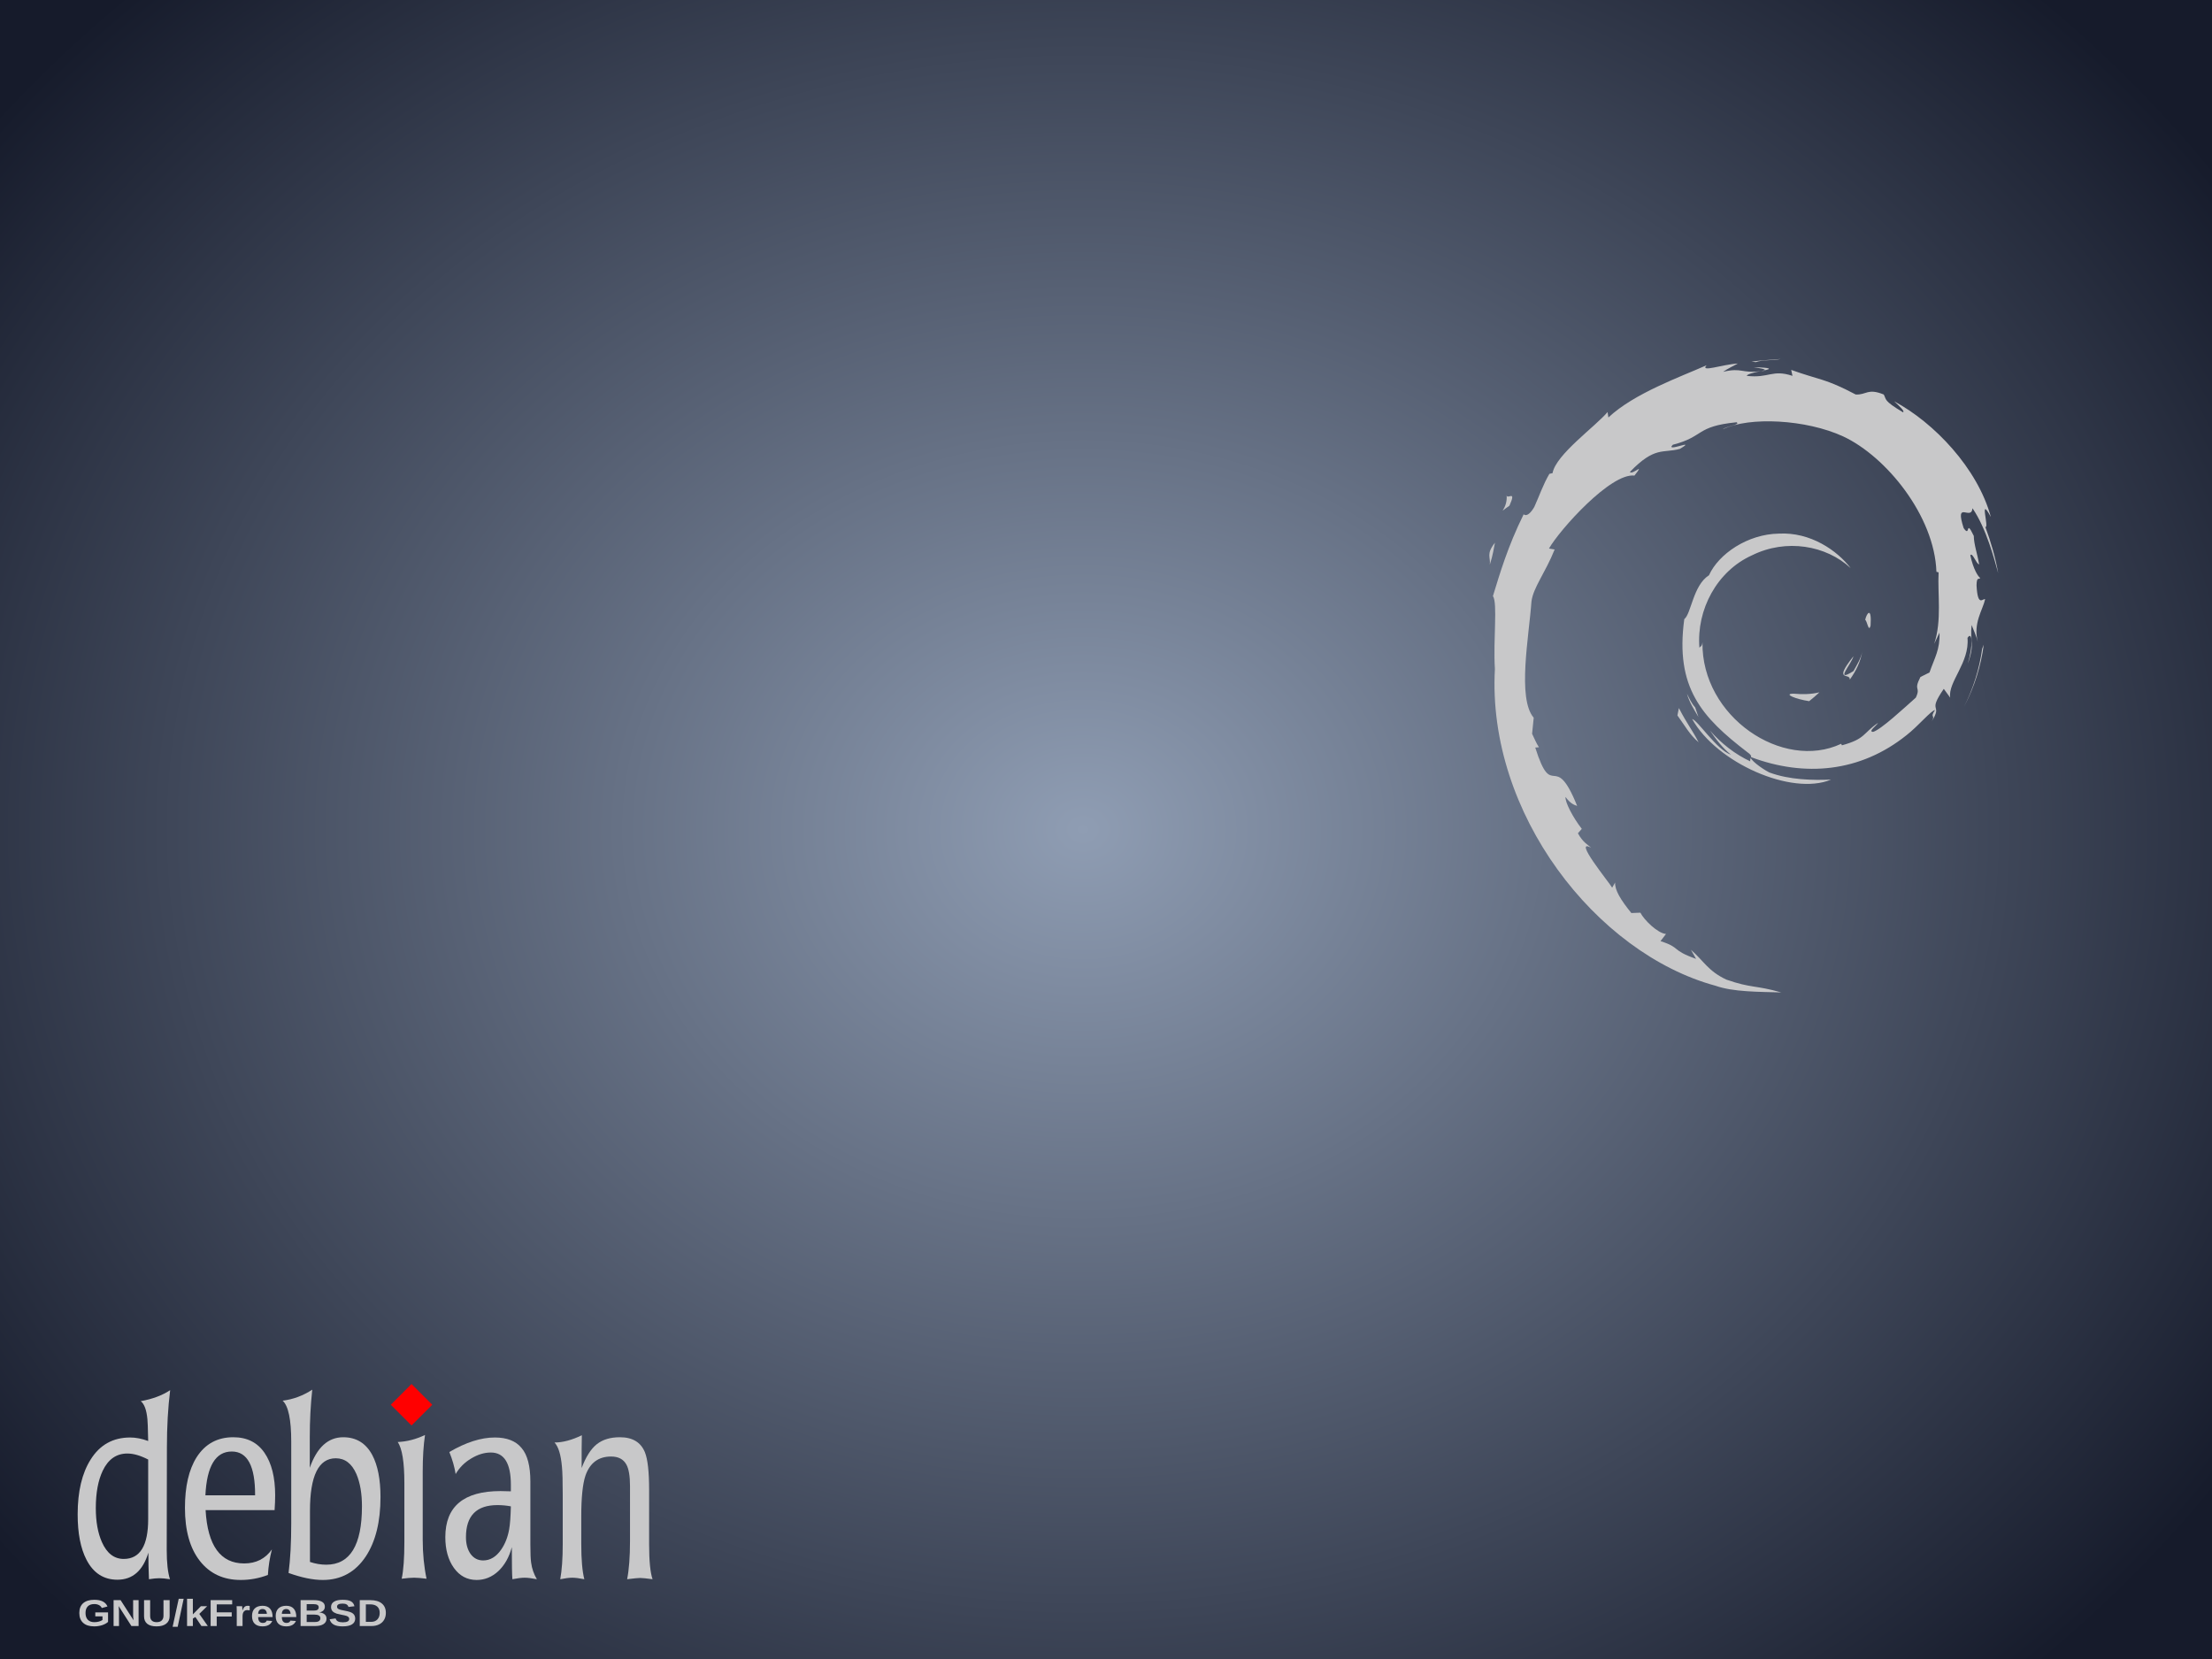
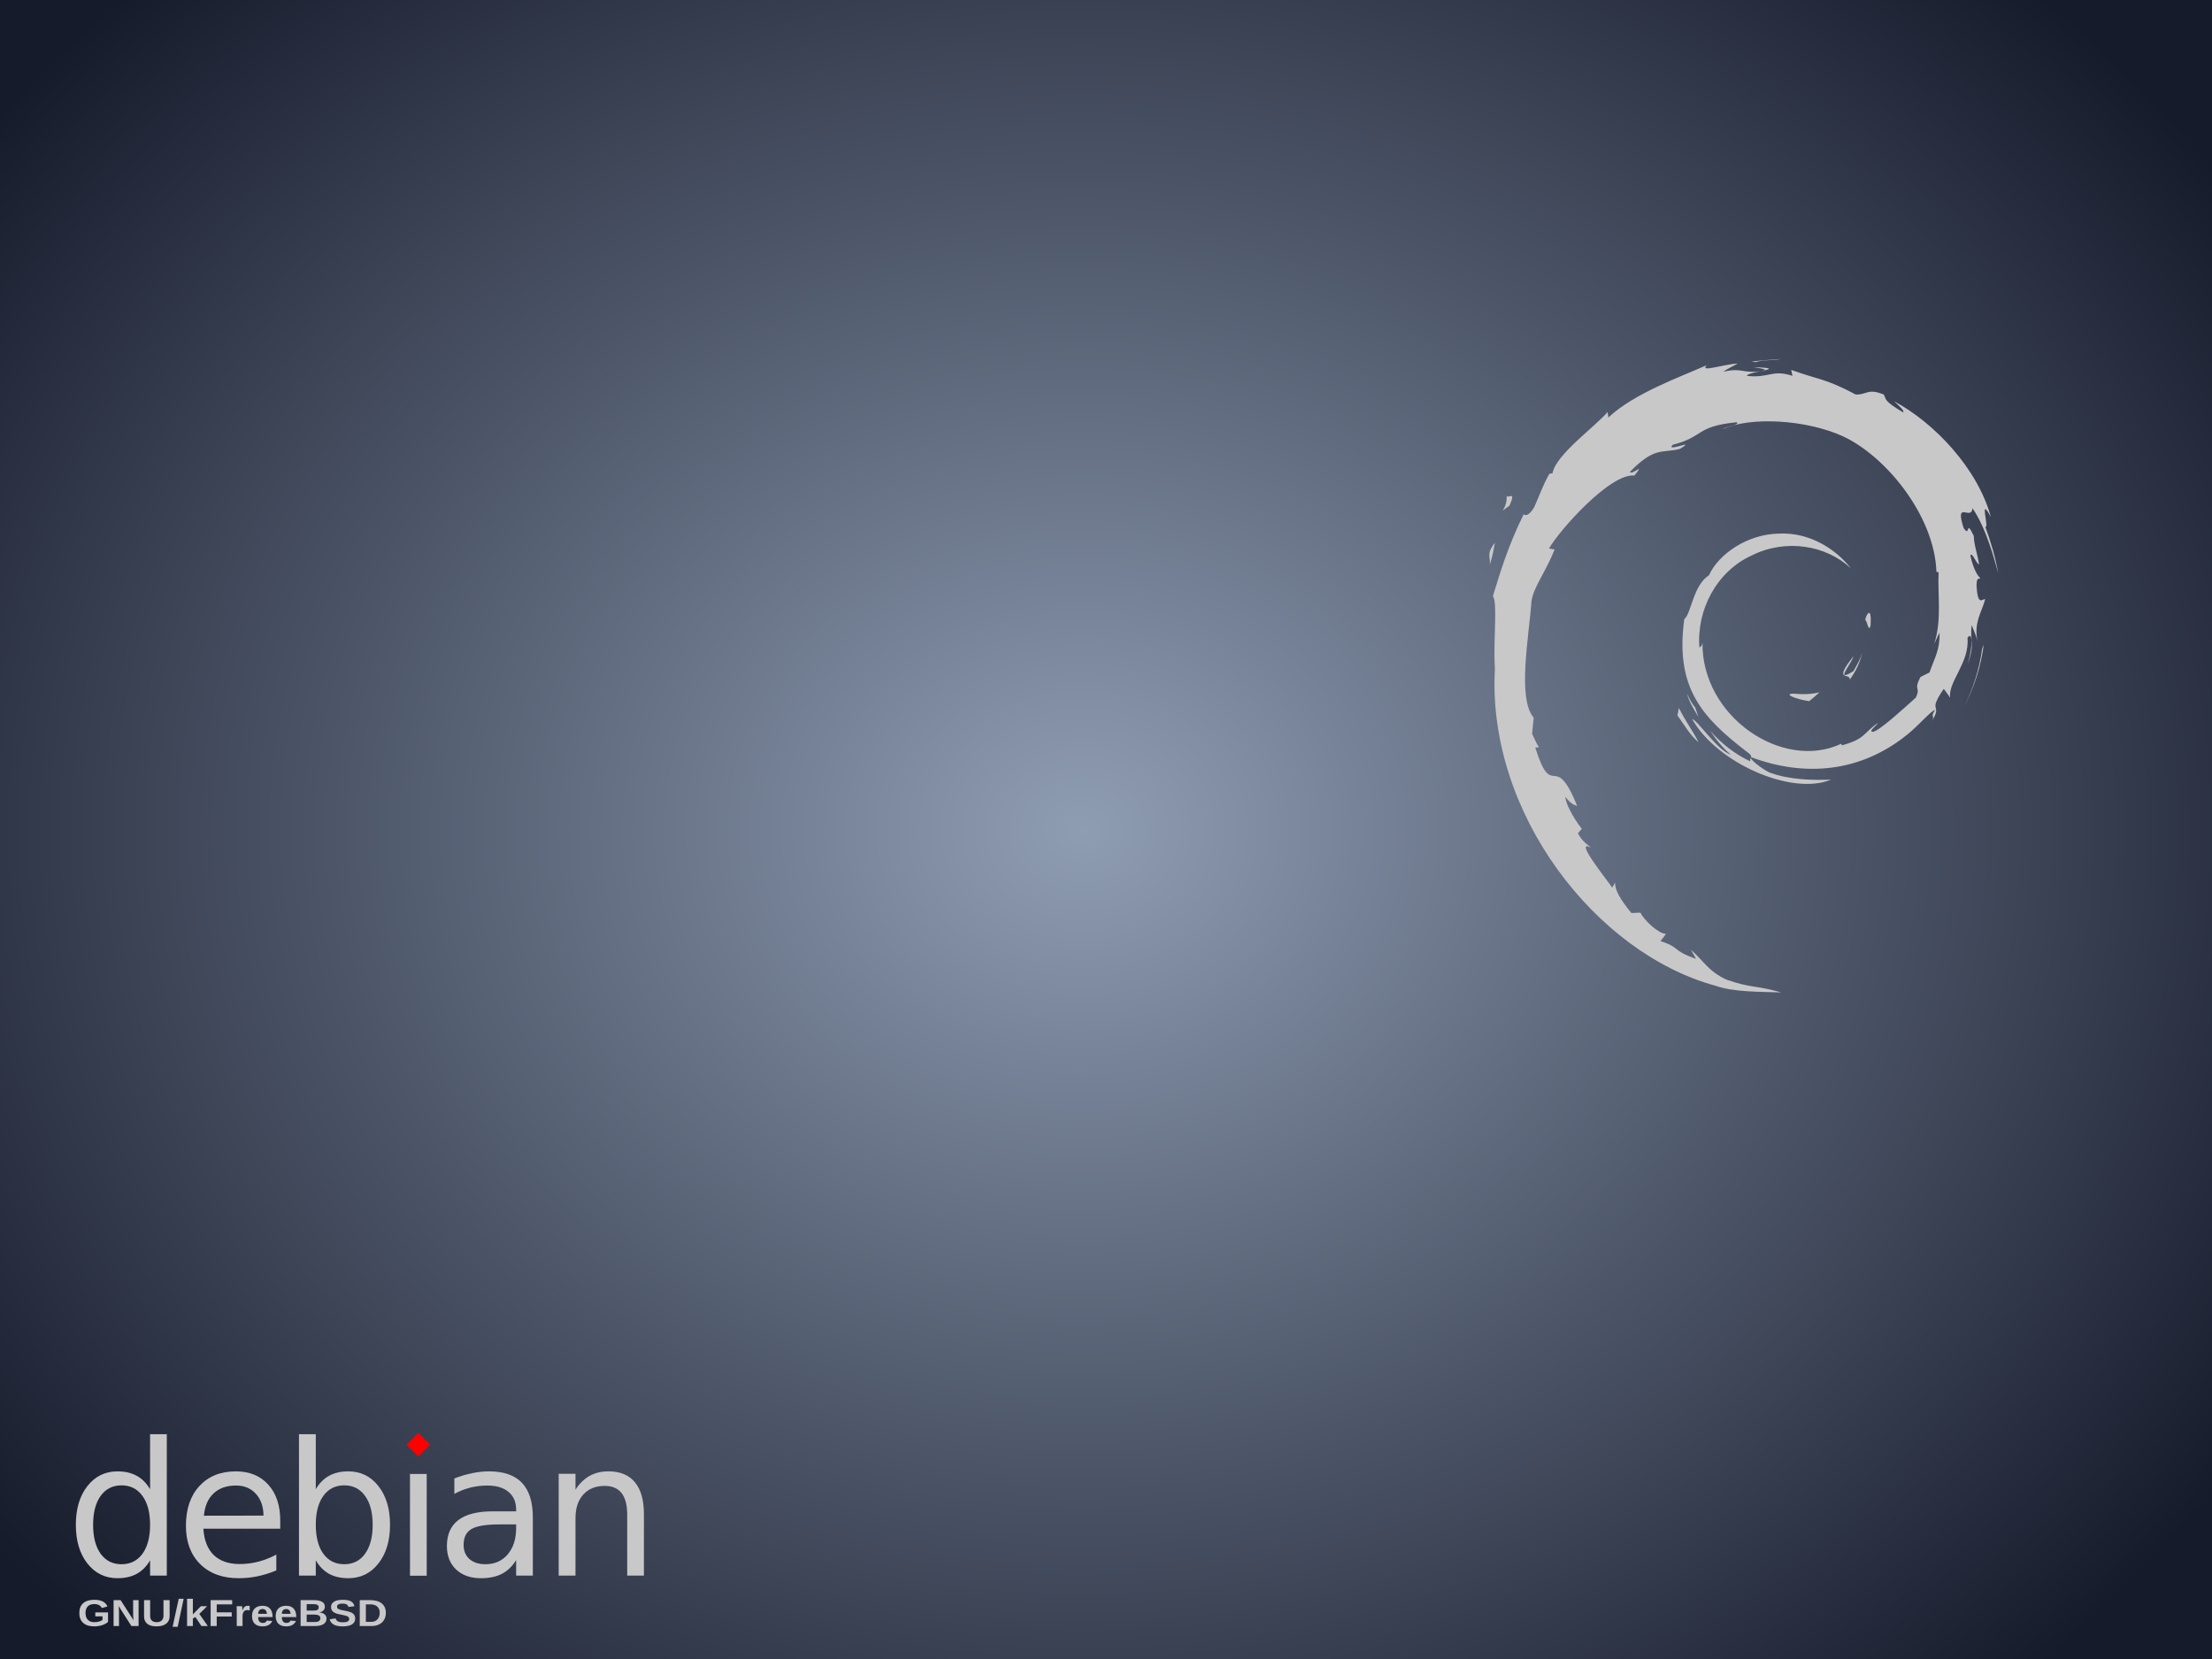
- <svg xmlns="http://www.w3.org/2000/svg" xmlns:xlink="http://www.w3.org/1999/xlink" id="svg3044" version="1.1" width="640" height="480">
+ <svg xmlns="http://www.w3.org/2000/svg" xmlns:xlink="http://www.w3.org/1999/xlink" version="1.2" width="640" height="480" id="svg3044">
  <defs id="defs3048">
-     <radialGradient xlink:href="#linearGradient3755" id="radialGradient3765" cx="943.934" cy="580.806" fx="943.934" fy="580.806" r="960" gradientTransform="matrix(1.244891,0,0,0.8766271,-235.0949,-56.78839)" gradientUnits="userSpaceOnUse" />
+     <radialGradient cx="943.934" cy="580.806" r="960" fx="943.934" fy="580.806" id="radialGradient3765" xlink:href="#linearGradient3755" gradientUnits="userSpaceOnUse" gradientTransform="matrix(1.244891,0,0,0.8766271,-235.0949,-56.78839)" />
    <linearGradient id="linearGradient3755">
-       <stop style="stop-color:#8f9db3;stop-opacity:1;" offset="0" id="stop3757" />
-       <stop style="stop-color:#161b2b;stop-opacity:1;" offset="1" id="stop3759" />
+       <stop id="stop3757" style="stop-color:#8f9db3;stop-opacity:1" offset="0" />
+       <stop id="stop3759" style="stop-color:#161b2b;stop-opacity:1" offset="1" />
    </linearGradient>
-     <radialGradient r="960" fy="580.806" fx="943.934" cy="580.806" cx="943.934" gradientTransform="matrix(0.4149636,0,0,0.3506509,-78.36497,36.33974)" gradientUnits="userSpaceOnUse" id="radialGradient3088-8" xlink:href="#linearGradient3755-8" />
+     <radialGradient cx="943.934" cy="580.806" r="960" fx="943.934" fy="580.806" id="radialGradient3088-8" xlink:href="#linearGradient3755-8" gradientUnits="userSpaceOnUse" gradientTransform="matrix(0.4149636,0,0,0.3506509,-78.36497,36.33974)" />
    <linearGradient id="linearGradient3755-8">
-       <stop style="stop-color:#8f9db3;stop-opacity:1;" offset="0" id="stop3757-2" />
-       <stop style="stop-color:#161b2b;stop-opacity:1;" offset="1" id="stop3759-7" />
+       <stop id="stop3757-2" style="stop-color:#8f9db3;stop-opacity:1" offset="0" />
+       <stop id="stop3759-7" style="stop-color:#161b2b;stop-opacity:1" offset="1" />
    </linearGradient>
-     <radialGradient xlink:href="#linearGradient3755-8" id="radialGradient6097" gradientUnits="userSpaceOnUse" gradientTransform="matrix(0.4149636,0,0,0.3506509,-78.36497,36.33974)" cx="943.934" cy="580.806" fx="943.934" fy="580.806" r="960" />
+     <radialGradient cx="943.934" cy="580.806" r="960" fx="943.934" fy="580.806" id="radialGradient6097" xlink:href="#linearGradient3755-8" gradientUnits="userSpaceOnUse" gradientTransform="matrix(0.4149636,0,0,0.3506509,-78.36497,36.33974)" />
  </defs>
  <g id="layer1" />
  <g id="layer2">
-     <flowRoot xml:space="preserve" id="flowRoot5221" style="fill:black;stroke:none;stroke-opacity:1;stroke-width:1px;stroke-linejoin:miter;stroke-linecap:butt;fill-opacity:1;font-family:LaudatioC;font-style:normal;font-weight:normal;font-size:40px;line-height:125%;letter-spacing:0px;word-spacing:0px;-inkscape-font-specification:LaudatioC;font-stretch:normal;font-variant:normal">
+     <flowRoot id="flowRoot5221" xml:space="preserve" style="font-size:40px;font-style:normal;font-variant:normal;font-weight:normal;font-stretch:normal;line-height:125%;letter-spacing:0px;word-spacing:0px;fill:#000000;fill-opacity:1;stroke:none">
      <flowRegion id="flowRegion5223">
-         <rect id="rect5225" width="168.814" height="96.61" x="231.864" y="-151.525" />
+         <rect width="168.814" height="96.61" x="231.864" y="-151.525" id="rect5225" />
      </flowRegion>
      <flowPara id="flowPara5227" />
    </flowRoot>
-     <g style="opacity:1" id="g5305">
-       <rect y="0" x="0" height="480" width="640" id="rect2985" style="fill:url(#radialGradient6097);fill-opacity:1;stroke:none" />
+     <g id="g5305">
+       <rect width="640" height="480" x="0" y="0" id="rect2985" style="fill:url(#radialGradient6097);fill-opacity:1;stroke:none" />
    </g>
-     <g style="opacity:1;fill:#c8c8c9;fill-opacity:1;overflow:visible" id="g3946" transform="matrix(1.718729,0,0,1.718729,431.0503,100.7455)">
+     <g transform="matrix(1.345995,0,0,1.345995,-795.7378,-965.8057)" id="text3004" style="font-size:12px;font-style:normal;font-variant:normal;font-weight:normal;font-stretch:normal;line-height:125%;letter-spacing:0px;word-spacing:0px;fill:#c8c8c9;fill-opacity:1;stroke:none;font-family:Ubuntu;-inkscape-font-specification:Ubuntu">
+       <path d="m 623.45,1037.666 0,-11.836 3.594,0 0,30.391 -3.594,0 0,-3.281 c -0.755,1.302 -1.712,2.272 -2.871,2.91 -1.146,0.625 -2.526,0.938 -4.141,0.938 -2.643,0 -4.798,-1.055 -6.465,-3.164 -1.654,-2.109 -2.48,-4.883 -2.48,-8.32 -10e-6,-3.438 0.827,-6.211 2.48,-8.32 1.667,-2.109 3.822,-3.164 6.465,-3.164 1.615,0 2.995,0.319 4.141,0.957 1.159,0.625 2.116,1.589 2.871,2.891 m -12.246,7.637 c 0,2.643 0.54,4.72 1.621,6.231 1.094,1.497 2.591,2.246 4.492,2.246 1.901,0 3.398,-0.749 4.492,-2.246 1.094,-1.51 1.641,-3.587 1.641,-6.231 -2e-5,-2.643 -0.547,-4.713 -1.641,-6.211 -1.094,-1.51 -2.591,-2.266 -4.492,-2.266 -1.901,0 -3.398,0.755 -4.492,2.266 -1.081,1.497 -1.621,3.568 -1.621,6.211" id="path4592" style="font-size:40px;letter-spacing:-1.73px;fill:#c8c8c9;font-family:Linux Libertine;-inkscape-font-specification:Linux Libertine" />
+       <path d="m 651.427,1044.385 0,1.758 -16.523,0 c 0.156,2.474 0.898,4.362 2.227,5.664 1.341,1.289 3.203,1.934 5.586,1.934 1.38,0 2.715,-0.169 4.004,-0.508 1.302,-0.339 2.591,-0.846 3.867,-1.523 l 0,3.398 c -1.289,0.547 -2.611,0.964 -3.965,1.25 -1.354,0.286 -2.728,0.43 -4.121,0.43 -3.49,0 -6.257,-1.016 -8.301,-3.047 -2.031,-2.031 -3.047,-4.779 -3.047,-8.242 0,-3.581 0.964,-6.419 2.891,-8.516 1.94,-2.109 4.551,-3.164 7.832,-3.164 2.943,0 5.267,0.951 6.973,2.852 1.719,1.888 2.578,4.46 2.578,7.715 m -3.594,-1.055 c -0.026,-1.966 -0.579,-3.535 -1.66,-4.707 -1.068,-1.172 -2.487,-1.758 -4.258,-1.758 -2.005,10e-5 -3.613,0.567 -4.824,1.699 -1.198,1.133 -1.888,2.728 -2.07,4.785 l 12.812,-0.02" id="path4594" style="font-size:40px;letter-spacing:-1.73px;fill:#c8c8c9;font-family:Linux Libertine;-inkscape-font-specification:Linux Libertine" />
+       <path d="m 671.298,1045.303 c -2e-5,-2.643 -0.547,-4.713 -1.641,-6.211 -1.081,-1.51 -2.572,-2.266 -4.473,-2.266 -1.901,0 -3.398,0.755 -4.492,2.266 -1.081,1.497 -1.621,3.568 -1.621,6.211 -1e-5,2.643 0.54,4.72 1.621,6.231 1.094,1.497 2.591,2.246 4.492,2.246 1.901,0 3.392,-0.749 4.473,-2.246 1.094,-1.51 1.641,-3.587 1.641,-6.231 m -12.227,-7.637 c 0.755,-1.302 1.706,-2.266 2.852,-2.891 1.159,-0.638 2.539,-0.957 4.141,-0.957 2.656,0 4.811,1.055 6.465,3.164 1.667,2.109 2.5,4.883 2.5,8.32 -2e-5,3.438 -0.833,6.211 -2.5,8.32 -1.654,2.109 -3.809,3.164 -6.465,3.164 -1.602,0 -2.982,-0.312 -4.141,-0.938 -1.146,-0.638 -2.096,-1.608 -2.852,-2.91 l 0,3.281 -3.613,0 0,-30.391 3.613,0 0,11.836" id="path4596" style="font-size:40px;letter-spacing:-1.73px;fill:#c8c8c9;font-family:Linux Libertine;-inkscape-font-specification:Linux Libertine" />
+       <path d="m 679.319,1034.378 3.594,0 0,21.875 -3.594,0 0,-21.875" id="path4598" style="font-size:40px;letter-spacing:-1.73px;fill:#c8c8c9;font-family:Linux Libertine;-inkscape-font-specification:Linux Libertine" />
+       <path d="m 698.561,1045.225 c -2.904,0 -4.915,0.332 -6.035,0.996 -1.12,0.664 -1.68,1.797 -1.68,3.398 -10e-6,1.276 0.417,2.292 1.25,3.047 0.846,0.742 1.992,1.113 3.438,1.113 1.992,0 3.587,-0.703 4.785,-2.109 1.211,-1.419 1.816,-3.301 1.816,-5.644 l 0,-0.801 -3.574,0 m 7.168,-1.484 0,12.48 -3.594,0 0,-3.32 c -0.82,1.328 -1.842,2.311 -3.066,2.949 -1.224,0.625 -2.721,0.938 -4.492,0.938 -2.24,0 -4.023,-0.625 -5.352,-1.875 -1.315,-1.263 -1.973,-2.949 -1.973,-5.059 -10e-6,-2.461 0.82,-4.316 2.461,-5.566 1.654,-1.25 4.115,-1.875 7.383,-1.875 l 5.039,0 0,-0.352 c -2e-5,-1.654 -0.547,-2.93 -1.641,-3.828 -1.081,-0.911 -2.604,-1.367 -4.57,-1.367 -1.25,10e-5 -2.467,0.15 -3.652,0.449 -1.185,0.299 -2.324,0.749 -3.418,1.348 l 0,-3.32 c 1.315,-0.508 2.591,-0.885 3.828,-1.133 1.237,-0.26 2.441,-0.391 3.613,-0.391 3.164,0 5.527,0.82 7.09,2.461 1.562,1.641 2.344,4.128 2.344,7.461" id="path4600" style="font-size:40px;letter-spacing:-1.73px;fill:#c8c8c9;font-family:Linux Libertine;-inkscape-font-specification:Linux Libertine" />
+       <path d="m 729.604,1043.018 0,13.203 -3.594,0 0,-13.086 c -1e-5,-2.07 -0.404,-3.62 -1.211,-4.649 -0.807,-1.029 -2.018,-1.543 -3.633,-1.543 -1.94,0 -3.47,0.619 -4.59,1.855 -1.12,1.237 -1.68,2.923 -1.68,5.059 l 0,12.363 -3.613,0 0,-21.875 3.613,0 0,3.398 c 0.859,-1.315 1.868,-2.298 3.027,-2.949 1.172,-0.651 2.52,-0.977 4.043,-0.977 2.513,0 4.414,0.781 5.703,2.344 1.289,1.55 1.934,3.835 1.934,6.856" id="path4602" style="font-size:40px;letter-spacing:-1.73px;fill:#c8c8c9;font-family:Linux Libertine;-inkscape-font-specification:Linux Libertine" />
+       <path d="m 678.575,1028.08 2.541,-2.541 2.541,2.541 -2.541,2.541 -2.541,-2.541" id="path4598-2" style="font-size:40px;font-style:normal;font-variant:normal;font-weight:normal;font-stretch:normal;line-height:125%;letter-spacing:-1.73px;word-spacing:0px;fill:#ff0000;fill-opacity:1;stroke:none;font-family:Linux Libertine;-inkscape-font-specification:Linux Libertine" />
+     </g>
+     <g transform="matrix(1.718729,0,0,1.718729,431.0503,100.7455)" id="g3946" style="fill:#c8c8c9;fill-opacity:1;overflow:visible">
      <g id="Layer_1" style="fill:#c8c8c9;fill-opacity:1">
-         <g id="g3916" transform="matrix(0.9832346,0,0,0.9832346,-0.0013766,1.818197)" style="fill:#c8c8c9;fill-opacity:1">
-           <path id="path3918" d="m 51.986,57.297 c -1.797,0.025 0.34,0.926 2.686,1.287 0.648,-0.506 1.236,-1.018 1.76,-1.516 -1.461,0.358 -2.948,0.366 -4.446,0.229" style="fill:#c8c8c9;fill-opacity:1" />
-           <path id="path3920" d="m 61.631,54.893 c 1.07,-1.477 1.85,-3.094 2.125,-4.766 -0.24,1.192 -0.887,2.221 -1.496,3.307 -3.359,2.115 -0.316,-1.256 -0.002,-2.537 -3.612,4.546 -0.496,2.726 -0.627,3.996" style="fill:#c8c8c9;fill-opacity:1" />
-           <path id="path3922" d="m 65.191,45.629 c 0.217,-3.236 -0.637,-2.213 -0.924,-0.978 0.335,0.174 0.6,2.281 0.924,0.978" style="fill:#c8c8c9;fill-opacity:1" />
-           <path id="path3924" d="m 45.172,1.399 c 0.959,0.172 2.072,0.304 1.916,0.533 1.049,-0.23 1.287,-0.442 -1.916,-0.533" style="fill:#c8c8c9;fill-opacity:1" />
-           <path id="path3926" d="M 47.088,1.932 46.41,2.072 47.041,2.016 47.088,1.932" style="fill:#c8c8c9;fill-opacity:1" />
+         <g transform="matrix(0.9832346,0,0,0.9832346,-0.0013766,1.818197)" id="g3916" style="fill:#c8c8c9;fill-opacity:1">
+           <path d="m 51.986,57.297 c -1.797,0.025 0.34,0.926 2.686,1.287 0.648,-0.506 1.236,-1.018 1.76,-1.516 -1.461,0.358 -2.948,0.366 -4.446,0.229" id="path3918" style="fill:#c8c8c9;fill-opacity:1" />
+           <path d="m 61.631,54.893 c 1.07,-1.477 1.85,-3.094 2.125,-4.766 -0.24,1.192 -0.887,2.221 -1.496,3.307 -3.359,2.115 -0.316,-1.256 -0.002,-2.537 -3.612,4.546 -0.496,2.726 -0.627,3.996" id="path3920" style="fill:#c8c8c9;fill-opacity:1" />
+           <path d="m 65.191,45.629 c 0.217,-3.236 -0.637,-2.213 -0.924,-0.978 0.335,0.174 0.6,2.281 0.924,0.978" id="path3922" style="fill:#c8c8c9;fill-opacity:1" />
+           <path d="m 45.172,1.399 c 0.959,0.172 2.072,0.304 1.916,0.533 1.049,-0.23 1.287,-0.442 -1.916,-0.533" id="path3924" style="fill:#c8c8c9;fill-opacity:1" />
+           <path d="M 47.088,1.932 46.41,2.072 47.041,2.016 47.088,1.932" id="path3926" style="fill:#c8c8c9;fill-opacity:1" />
          <g id="g6062">
-             <path style="fill:#c8c8c9;fill-opacity:1" d="m 76.992,46.856 c 0.107,2.906 -0.85,4.316 -1.713,6.812 l -1.553,0.776 c -1.271,2.468 0.123,1.567 -0.787,3.53 -1.984,1.764 -6.021,5.52 -7.313,5.863 -0.943,-0.021 0.639,-1.113 0.846,-1.541 -2.656,1.824 -2.131,2.738 -6.193,3.846 L 60.16,65.878 C 50.142,70.591 36.226,61.251 36.409,48.507 c -0.107,0.809 -0.304,0.607 -0.526,0.934 -0.517,-6.557 3.028,-13.143 9.007,-15.832 5.848,-2.895 12.704,-1.707 16.893,2.197 -2.301,-3.014 -6.881,-6.209 -12.309,-5.91 -5.317,0.084 -10.291,3.463 -11.951,7.131 -2.724,1.715 -3.04,6.611 -4.227,7.507 -1.597,11.737 3.004,16.808 10.787,22.773 1.225,0.826 0.345,0.951 0.511,1.58 -2.586,-1.211 -4.954,-3.039 -6.901,-5.277 1.033,1.512 2.148,2.982 3.589,4.137 -2.438,-0.826 -5.695,-5.908 -6.646,-6.115 4.203,7.525 17.052,13.197 23.78,10.383 -3.113,0.115 -7.068,0.064 -10.566,-1.229 -1.469,-0.756 -3.467,-2.322 -3.11,-2.615 9.182,3.43 18.667,2.598 26.612,-3.771 2.021,-1.574 4.229,-4.252 4.867,-4.289 -0.961,1.445 0.164,0.695 -0.574,1.971 2.014,-3.248 -0.875,-1.322 2.082,-5.609 l 1.092,1.504 c -0.406,-2.696 3.348,-5.97 2.967,-10.234 0.861,-1.304 0.961,1.403 0.047,4.403 1.268,-3.328 0.334,-3.863 0.66,-6.609 0.352,0.923 0.814,1.904 1.051,2.878 -0.826,-3.216 0.848,-5.416 1.262,-7.285 -0.408,-0.181 -1.275,1.422 -1.473,-2.377 0.029,-1.65 0.459,-0.865 0.625,-1.271 -0.324,-0.186 -1.174,-1.451 -1.691,-3.877 0.375,-0.57 1.002,1.478 1.512,1.562 -0.328,-1.929 -0.893,-3.4 -0.916,-4.88 -1.49,-3.114 -0.527,0.415 -1.736,-1.337 -1.586,-4.947 1.316,-1.148 1.512,-3.396 2.404,3.483 3.775,8.881 4.404,11.117 -0.48,-2.726 -1.256,-5.367 -2.203,-7.922 0.73,0.307 -1.176,-5.609 0.949,-1.691 C 83.519,18.706 76.074,10.902 69.225,7.24 70.063,8.007 71.121,8.97 70.741,9.121 67.335,7.093 67.934,6.935 67.446,6.078 64.671,4.949 64.489,6.169 62.651,6.08 57.421,3.306 56.413,3.601 51.6,1.863 l 0.219,1.023 c -3.465,-1.154 -4.037,0.438 -7.782,0.004 -0.228,-0.178 1.2,-0.644 2.375,-0.815 -3.35,0.442 -3.193,-0.66 -6.471,0.122 0.808,-0.567 1.662,-0.942 2.524,-1.424 -2.732,0.166 -6.522,1.59 -5.352,0.295 -4.456,1.988 -12.37,4.779 -16.811,8.943 l -0.14,-0.933 c -2.035,2.443 -8.874,7.296 -9.419,10.46 l -0.544,0.127 c -1.059,1.793 -1.744,3.825 -2.584,5.67 -1.385,2.36 -2.03,0.908 -1.833,1.278 -2.724,5.523 -4.077,10.164 -5.246,13.97 0.833,1.245 0.02,7.495 0.335,12.497 -1.368,24.704 17.338,48.69 37.785,54.228 2.997,1.072 7.454,1.031 11.245,1.141 -4.473,-1.279 -5.051,-0.678 -9.408,-2.197 -3.143,-1.48 -3.832,-3.17 -6.058,-5.102 l 0.881,1.557 c -4.366,-1.545 -2.539,-1.912 -6.091,-3.037 l 0.941,-1.229 C 28.751,98.334 26.418,96.056 25.78,94.795 l -1.548,0.061 c -1.86,-2.295 -2.851,-3.949 -2.779,-5.23 l -0.5,0.891 c -0.567,-0.973 -6.843,-8.607 -3.587,-6.83 -0.605,-0.553 -1.409,-0.9 -2.281,-2.484 l 0.663,-0.758 c -1.567,-2.016 -2.884,-4.6 -2.784,-5.461 0.836,1.129 1.416,1.34 1.99,1.533 -3.957,-9.818 -4.179,-0.541 -7.176,-9.994 L 8.412,66.472 C 7.926,65.74 7.631,64.945 7.24,64.165 l 0.276,-2.75 C 4.667,58.121 6.719,47.409 7.13,41.534 7.415,39.145 9.508,36.602 11.1,32.614 l -0.97,-0.167 c 1.854,-3.234 10.586,-12.988 14.63,-12.486 1.959,-2.461 -0.389,-0.009 -0.772,-0.629 4.303,-4.453 5.656,-3.146 8.56,-3.947 3.132,-1.859 -2.688,0.725 -1.203,-0.709 5.414,-1.383 3.837,-3.144 10.9,-3.846 0.745,0.424 -1.729,0.655 -2.35,1.205 4.511,-2.207 14.275,-1.705 20.617,1.225 7.359,3.439 15.627,13.605 15.953,23.17 l 0.371,0.1 c -0.188,3.802 0.582,8.199 -0.752,12.238 l 0.908,-1.912" id="path3928" />
+             <path d="m 76.992,46.856 c 0.107,2.906 -0.85,4.316 -1.713,6.812 l -1.553,0.776 c -1.271,2.468 0.123,1.567 -0.787,3.53 -1.984,1.764 -6.021,5.52 -7.313,5.863 -0.943,-0.021 0.639,-1.113 0.846,-1.541 -2.656,1.824 -2.131,2.738 -6.193,3.846 L 60.16,65.878 C 50.142,70.591 36.226,61.251 36.409,48.507 c -0.107,0.809 -0.304,0.607 -0.526,0.934 -0.517,-6.557 3.028,-13.143 9.007,-15.832 5.848,-2.895 12.704,-1.707 16.893,2.197 -2.301,-3.014 -6.881,-6.209 -12.309,-5.91 -5.317,0.084 -10.291,3.463 -11.951,7.131 -2.724,1.715 -3.04,6.611 -4.227,7.507 -1.597,11.737 3.004,16.808 10.787,22.773 1.225,0.826 0.345,0.951 0.511,1.58 -2.586,-1.211 -4.954,-3.039 -6.901,-5.277 1.033,1.512 2.148,2.982 3.589,4.137 -2.438,-0.826 -5.695,-5.908 -6.646,-6.115 4.203,7.525 17.052,13.197 23.78,10.383 -3.113,0.115 -7.068,0.064 -10.566,-1.229 -1.469,-0.756 -3.467,-2.322 -3.11,-2.615 9.182,3.43 18.667,2.598 26.612,-3.771 2.021,-1.574 4.229,-4.252 4.867,-4.289 -0.961,1.445 0.164,0.695 -0.574,1.971 2.014,-3.248 -0.875,-1.322 2.082,-5.609 l 1.092,1.504 c -0.406,-2.696 3.348,-5.97 2.967,-10.234 0.861,-1.304 0.961,1.403 0.047,4.403 1.268,-3.328 0.334,-3.863 0.66,-6.609 0.352,0.923 0.814,1.904 1.051,2.878 -0.826,-3.216 0.848,-5.416 1.262,-7.285 -0.408,-0.181 -1.275,1.422 -1.473,-2.377 0.029,-1.65 0.459,-0.865 0.625,-1.271 -0.324,-0.186 -1.174,-1.451 -1.691,-3.877 0.375,-0.57 1.002,1.478 1.512,1.562 -0.328,-1.929 -0.893,-3.4 -0.916,-4.88 -1.49,-3.114 -0.527,0.415 -1.736,-1.337 -1.586,-4.947 1.316,-1.148 1.512,-3.396 2.404,3.483 3.775,8.881 4.404,11.117 -0.48,-2.726 -1.256,-5.367 -2.203,-7.922 0.73,0.307 -1.176,-5.609 0.949,-1.691 C 83.519,18.706 76.074,10.902 69.225,7.24 70.063,8.007 71.121,8.97 70.741,9.121 67.335,7.093 67.934,6.935 67.446,6.078 64.671,4.949 64.489,6.169 62.651,6.08 57.421,3.306 56.413,3.601 51.6,1.863 l 0.219,1.023 c -3.465,-1.154 -4.037,0.438 -7.782,0.004 -0.228,-0.178 1.2,-0.644 2.375,-0.815 -3.35,0.442 -3.193,-0.66 -6.471,0.122 0.808,-0.567 1.662,-0.942 2.524,-1.424 -2.732,0.166 -6.522,1.59 -5.352,0.295 -4.456,1.988 -12.37,4.779 -16.811,8.943 l -0.14,-0.933 c -2.035,2.443 -8.874,7.296 -9.419,10.46 l -0.544,0.127 c -1.059,1.793 -1.744,3.825 -2.584,5.67 -1.385,2.36 -2.03,0.908 -1.833,1.278 -2.724,5.523 -4.077,10.164 -5.246,13.97 0.833,1.245 0.02,7.495 0.335,12.497 -1.368,24.704 17.338,48.69 37.785,54.228 2.997,1.072 7.454,1.031 11.245,1.141 -4.473,-1.279 -5.051,-0.678 -9.408,-2.197 -3.143,-1.48 -3.832,-3.17 -6.058,-5.102 l 0.881,1.557 c -4.366,-1.545 -2.539,-1.912 -6.091,-3.037 l 0.941,-1.229 C 28.751,98.334 26.418,96.056 25.78,94.795 l -1.548,0.061 c -1.86,-2.295 -2.851,-3.949 -2.779,-5.23 l -0.5,0.891 c -0.567,-0.973 -6.843,-8.607 -3.587,-6.83 -0.605,-0.553 -1.409,-0.9 -2.281,-2.484 l 0.663,-0.758 c -1.567,-2.016 -2.884,-4.6 -2.784,-5.461 0.836,1.129 1.416,1.34 1.99,1.533 -3.957,-9.818 -4.179,-0.541 -7.176,-9.994 L 8.412,66.472 C 7.926,65.74 7.631,64.945 7.24,64.165 l 0.276,-2.75 C 4.667,58.121 6.719,47.409 7.13,41.534 7.415,39.145 9.508,36.602 11.1,32.614 l -0.97,-0.167 c 1.854,-3.234 10.586,-12.988 14.63,-12.486 1.959,-2.461 -0.389,-0.009 -0.772,-0.629 4.303,-4.453 5.656,-3.146 8.56,-3.947 3.132,-1.859 -2.688,0.725 -1.203,-0.709 5.414,-1.383 3.837,-3.144 10.9,-3.846 0.745,0.424 -1.729,0.655 -2.35,1.205 4.511,-2.207 14.275,-1.705 20.617,1.225 7.359,3.439 15.627,13.605 15.953,23.17 l 0.371,0.1 c -0.188,3.802 0.582,8.199 -0.752,12.238 l 0.908,-1.912" id="path3928" style="fill:#c8c8c9;fill-opacity:1" />
          </g>
-           <path id="path3930" d="m 32.372,59.764 -0.252,1.26 c 1.181,1.604 2.118,3.342 3.626,4.596 -1.085,-2.118 -1.891,-2.993 -3.374,-5.856" style="fill:#c8c8c9;fill-opacity:1" />
-           <path id="path3932" d="m 35.164,59.654 c -0.625,-0.691 -0.995,-1.523 -1.409,-2.352 0.396,1.457 1.207,2.709 1.962,3.982 l -0.553,-1.63" style="fill:#c8c8c9;fill-opacity:1" />
-           <path id="path3934" d="m 84.568,48.916 -0.264,0.662 c -0.484,3.438 -1.529,6.84 -3.131,9.994 1.77,-3.328 2.915,-6.968 3.395,-10.656" style="fill:#c8c8c9;fill-opacity:1" />
-           <path id="path3936" d="M 45.527,0.537 C 46.742,0.092 48.514,0.293 49.803,0 48.123,0.141 46.451,0.225 44.8,0.438 l 0.727,0.099" style="fill:#c8c8c9;fill-opacity:1" />
-           <path id="path3938" d="m 2.872,23.219 c 0.28,2.592 -1.95,3.598 0.494,1.889 1.31,-2.951 -0.512,-0.815 -0.494,-1.889" style="fill:#c8c8c9;fill-opacity:1" />
-           <path id="path3940" d="M 0,35.215 C 0.563,33.487 0.665,32.449 0.88,31.449 -0.676,33.438 0.164,33.862 0,35.215" style="fill:#c8c8c9;fill-opacity:1" />
+           <path d="m 32.372,59.764 -0.252,1.26 c 1.181,1.604 2.118,3.342 3.626,4.596 -1.085,-2.118 -1.891,-2.993 -3.374,-5.856" id="path3930" style="fill:#c8c8c9;fill-opacity:1" />
+           <path d="m 35.164,59.654 c -0.625,-0.691 -0.995,-1.523 -1.409,-2.352 0.396,1.457 1.207,2.709 1.962,3.982 l -0.553,-1.63" id="path3932" style="fill:#c8c8c9;fill-opacity:1" />
+           <path d="m 84.568,48.916 -0.264,0.662 c -0.484,3.438 -1.529,6.84 -3.131,9.994 1.77,-3.328 2.915,-6.968 3.395,-10.656" id="path3934" style="fill:#c8c8c9;fill-opacity:1" />
+           <path d="M 45.527,0.537 C 46.742,0.092 48.514,0.293 49.803,0 48.123,0.141 46.451,0.225 44.8,0.438 l 0.727,0.099" id="path3936" style="fill:#c8c8c9;fill-opacity:1" />
+           <path d="m 2.872,23.219 c 0.28,2.592 -1.95,3.598 0.494,1.889 1.31,-2.951 -0.512,-0.815 -0.494,-1.889" id="path3938" style="fill:#c8c8c9;fill-opacity:1" />
+           <path d="M 0,35.215 C 0.563,33.487 0.665,32.449 0.88,31.449 -0.676,33.438 0.164,33.862 0,35.215" id="path3940" style="fill:#c8c8c9;fill-opacity:1" />
        </g>
      </g>
    </g>
-     <g transform="matrix(0.8736553,0,0,1.144616,-441,153)" style="font-size:63.295px;font-style:normal;font-variant:normal;font-weight:bold;font-stretch:normal;text-align:start;line-height:125%;letter-spacing:0px;word-spacing:0px;writing-mode:lr-tb;text-anchor:start;opacity:1;fill:#c8c8c9;fill-opacity:1;stroke:none;font-family:LaudatioC;-inkscape-font-specification:LaudatioC Bold" id="text5217">
-       <path d="m 561.129,217.73 c -0.717,4.389 -1.076,9.199 -1.076,14.431 l -0.063,25.951 c -3e-5,3.249 0.359,5.718 1.076,7.406 -1.435,-0.169 -2.616,-0.253 -3.545,-0.253 -0.886,0 -2.025,0.084 -3.418,0.253 -0.127,-2.363 -0.19,-4.599 -0.19,-6.709 -1.814,4.557 -5.232,6.836 -10.254,6.836 -4.557,0 -7.975,-1.688 -10.254,-5.064 -1.941,-2.869 -2.912,-6.688 -2.912,-11.456 0,-5.781 1.435,-10.401 4.304,-13.862 3.038,-3.713 7.406,-5.57 13.102,-5.57 1.857,3e-5 3.84,0.295 5.95,0.886 -0.084,-3.207 -0.169,-5.042 -0.253,-5.507 -0.295,-2.363 -1.034,-3.882 -2.215,-4.557 3.924,-0.549 7.173,-1.477 9.747,-2.785 m -7.279,32.597 0,-15.064 c -2.574,-1.013 -4.874,-1.519 -6.899,-1.519 -3.629,3e-5 -6.351,1.456 -8.165,4.367 -1.519,2.447 -2.279,5.591 -2.279,9.431 0,3.418 0.675,6.287 2.025,8.608 1.646,2.827 4.051,4.241 7.216,4.241 5.401,1e-5 8.102,-3.355 8.102,-10.064" style="font-weight:normal;line-height:125%;fill:#c8c8c9;fill-opacity:1;font-family:LaudatioC;-inkscape-font-specification:LaudatioC" id="path5245" />
-       <path d="m 595.902,244.314 c -3e-5,1.139 -0.063,2.384 -0.19,3.734 l -22.85,0 c 0.675,8.988 4.937,13.482 12.786,13.482 3.924,0 6.984,-1.182 9.178,-3.545 -0.717,2.11 -1.16,4.262 -1.329,6.456 -2.912,0.844 -5.908,1.266 -8.988,1.266 -5.739,0 -10.254,-1.603 -13.545,-4.81 -3.291,-3.207 -4.937,-7.68 -4.937,-13.419 0,-5.401 1.287,-9.663 3.861,-12.786 2.827,-3.376 6.878,-5.064 12.153,-5.064 4.515,4e-5 7.954,1.308 10.317,3.924 2.363,2.616 3.545,6.203 3.545,10.76 m -6.646,0 c 0.042,-7.384 -2.532,-11.077 -7.722,-11.077 -5.359,3e-5 -8.271,3.692 -8.735,11.077 l 16.457,0" style="font-weight:normal;line-height:125%;fill:#c8c8c9;fill-opacity:1;font-family:LaudatioC;-inkscape-font-specification:LaudatioC" id="path5247" />
-       <path d="m 630.785,244.757 c -3e-5,6.203 -1.604,11.182 -4.81,14.938 -3.46,4.009 -8.228,6.013 -14.305,6.013 -3.249,0 -7.026,-0.591 -11.33,-1.772 0.591,-3.46 0.886,-7.638 0.886,-12.532 l 0,-20.634 c 0,-5.612 -0.949,-9.072 -2.848,-10.38 3.502,-0.338 6.773,-1.266 9.811,-2.785 -0.549,3.798 -0.823,7.806 -0.823,12.026 l 0,7.722 c 2.363,-5.148 6.055,-7.722 11.077,-7.722 4.304,4e-5 7.511,1.498 9.621,4.494 1.814,2.616 2.722,6.161 2.722,10.634 m -6.14,2.342 c -3e-5,-3.249 -0.612,-5.971 -1.836,-8.165 -1.519,-2.658 -3.798,-3.988 -6.836,-3.988 -5.697,3e-5 -8.545,4.431 -8.545,13.292 l 0,12.912 c 1.814,0.464 3.608,0.696 5.38,0.696 7.891,1e-5 11.836,-4.916 11.836,-14.748" style="font-weight:normal;line-height:125%;fill:#c8c8c9;fill-opacity:1;font-family:LaudatioC;-inkscape-font-specification:LaudatioC" id="path5249" />
-       <path d="m 646.034,265.391 c -1.814,-0.169 -3.186,-0.253 -4.114,-0.253 -1.013,0 -2.384,0.084 -4.114,0.253 0.591,-2.11 0.886,-5.19 0.886,-9.241 l 0,-14.938 c 0,-5.317 -0.738,-8.777 -2.215,-10.38 2.996,-0.084 6.013,-0.675 9.051,-1.772 -0.506,2.574 -0.76,5.654 -0.76,9.241 l 0,17.28 c -10e-6,3.46 0.422,6.73 1.266,9.811" style="font-weight:normal;line-height:125%;fill:#c8c8c9;fill-opacity:1;font-family:LaudatioC;-inkscape-font-specification:LaudatioC" id="path5251" />
-       <path d="m 682.572,265.518 c -1.688,-0.253 -3.038,-0.38 -4.051,-0.38 -1.013,0 -2.363,0.127 -4.051,0.38 -0.127,-0.971 -0.19,-3.671 -0.19,-8.102 -0.886,2.532 -2.384,4.557 -4.494,6.076 -2.11,1.477 -4.494,2.215 -7.152,2.215 -3.123,0 -5.633,-1.013 -7.532,-3.038 -1.899,-2.025 -2.848,-4.621 -2.848,-7.785 0,-7.764 6.097,-11.646 18.292,-11.646 1.013,2e-5 2.152,0.021 3.418,0.063 l 0,-1.646 c -3e-5,-5.443 -2.215,-8.165 -6.646,-8.165 -2.152,3e-5 -4.325,0.506 -6.519,1.519 -2.152,0.971 -3.861,2.279 -5.127,3.924 -0.38,-1.814 -1.076,-3.671 -2.089,-5.57 5.486,-2.447 10.507,-3.671 15.064,-3.671 4.009,3e-5 6.962,0.886 8.861,2.658 1.941,1.73 2.912,4.557 2.912,8.482 l 0,15.95 c -3e-5,2.194 0.084,3.713 0.253,4.557 0.253,1.477 0.886,2.869 1.899,4.177 m -8.608,-18.419 c -1.477,-0.211 -2.954,-0.316 -4.431,-0.316 -6.962,2e-5 -10.444,2.701 -10.444,8.102 -10e-6,1.73 0.506,3.144 1.519,4.241 1.055,1.097 2.447,1.646 4.177,1.646 2.321,10e-6 4.304,-0.907 5.95,-2.722 1.308,-1.435 2.194,-3.144 2.658,-5.127 0.295,-1.266 0.485,-3.207 0.57,-5.823" style="font-weight:normal;line-height:125%;fill:#c8c8c9;fill-opacity:1;font-family:LaudatioC;-inkscape-font-specification:LaudatioC" id="path5253" />
-       <path d="m 720.886,265.518 c -2.025,-0.211 -3.397,-0.316 -4.114,-0.316 -0.633,0 -2.068,0.105 -4.304,0.316 0.633,-2.447 0.949,-5.654 0.949,-9.621 l 0,-13.925 c -3e-5,-2.532 -0.401,-4.346 -1.203,-5.443 -0.971,-1.35 -2.658,-2.025 -5.064,-2.025 -4.178,3e-5 -7.005,1.604 -8.482,4.81 -0.928,2.11 -1.393,5.549 -1.392,10.317 l 0,6.962 c -10e-6,3.966 0.338,6.941 1.013,8.925 -1.688,-0.253 -3.017,-0.38 -3.988,-0.38 -1.013,0 -2.342,0.127 -3.988,0.38 0.549,-2.279 0.823,-5.253 0.823,-8.925 l 0,-12.279 c 0,-3.502 -0.084,-5.886 -0.253,-7.152 -0.338,-3.08 -1.16,-5.148 -2.469,-6.203 2.743,4e-5 5.76,-0.612 9.051,-1.836 -0.042,0.971 -0.063,2.131 -0.063,3.481 l 0,4.81 c 1.392,-2.827 3.059,-4.832 5,-6.013 1.941,-1.181 4.494,-1.772 7.659,-1.772 4.177,4e-5 6.941,1.266 8.292,3.798 0.928,1.772 1.392,4.937 1.393,9.494 l 0,13.798 c -4e-5,4.177 0.38,7.11 1.139,8.798" style="font-weight:normal;line-height:125%;fill:#c8c8c9;fill-opacity:1;font-family:LaudatioC;-inkscape-font-specification:LaudatioC" id="path5255" />
-     </g>
-     <rect style="opacity:1;fill:#ff0000;fill-opacity:1;fill-rule:evenodd;stroke:none" id="rect5259" width="8.481" height="8.481" x="-207.445" y="367.344" transform="matrix(0.7071068,-0.7071068,0.7071068,0.7071068,0,0)" />
-     <text xml:space="preserve" style="font-size:11.576px;font-style:normal;font-variant:normal;font-weight:normal;font-stretch:normal;line-height:125%;letter-spacing:0px;word-spacing:0px;opacity:1;fill:#c8c8c9;fill-opacity:1;stroke:none;font-family:LaudatioC;-inkscape-font-specification:LaudatioC" x="21.088" y="500.786" id="text5281" transform="scale(1.064464,0.9394396)">
-       <tspan id="tspan5283" x="21.088" y="500.786" style="font-style:normal;font-variant:normal;font-weight:bold;font-stretch:normal;fill:#c8c8c9;fill-opacity:1;font-family:Liberation Sans;-inkscape-font-specification:Liberation Sans Bold">GNU/kFreeBSD</tspan>
+     <text x="21.088" y="500.786" transform="scale(1.064464,0.9394396)" id="text5281" xml:space="preserve" style="font-size:11.576px;font-style:normal;font-variant:normal;font-weight:normal;font-stretch:normal;line-height:125%;letter-spacing:0px;word-spacing:0px;fill:#c8c8c9;fill-opacity:1;stroke:none">
+       <tspan x="21.088" y="500.786" id="tspan5283" style="font-style:normal;font-variant:normal;font-weight:bold;font-stretch:normal;fill:#c8c8c9;fill-opacity:1;font-family:Liberation Sans;-inkscape-font-specification:Liberation Sans Bold">GNU/kFreeBSD</tspan>
    </text>
  </g>
</svg>
